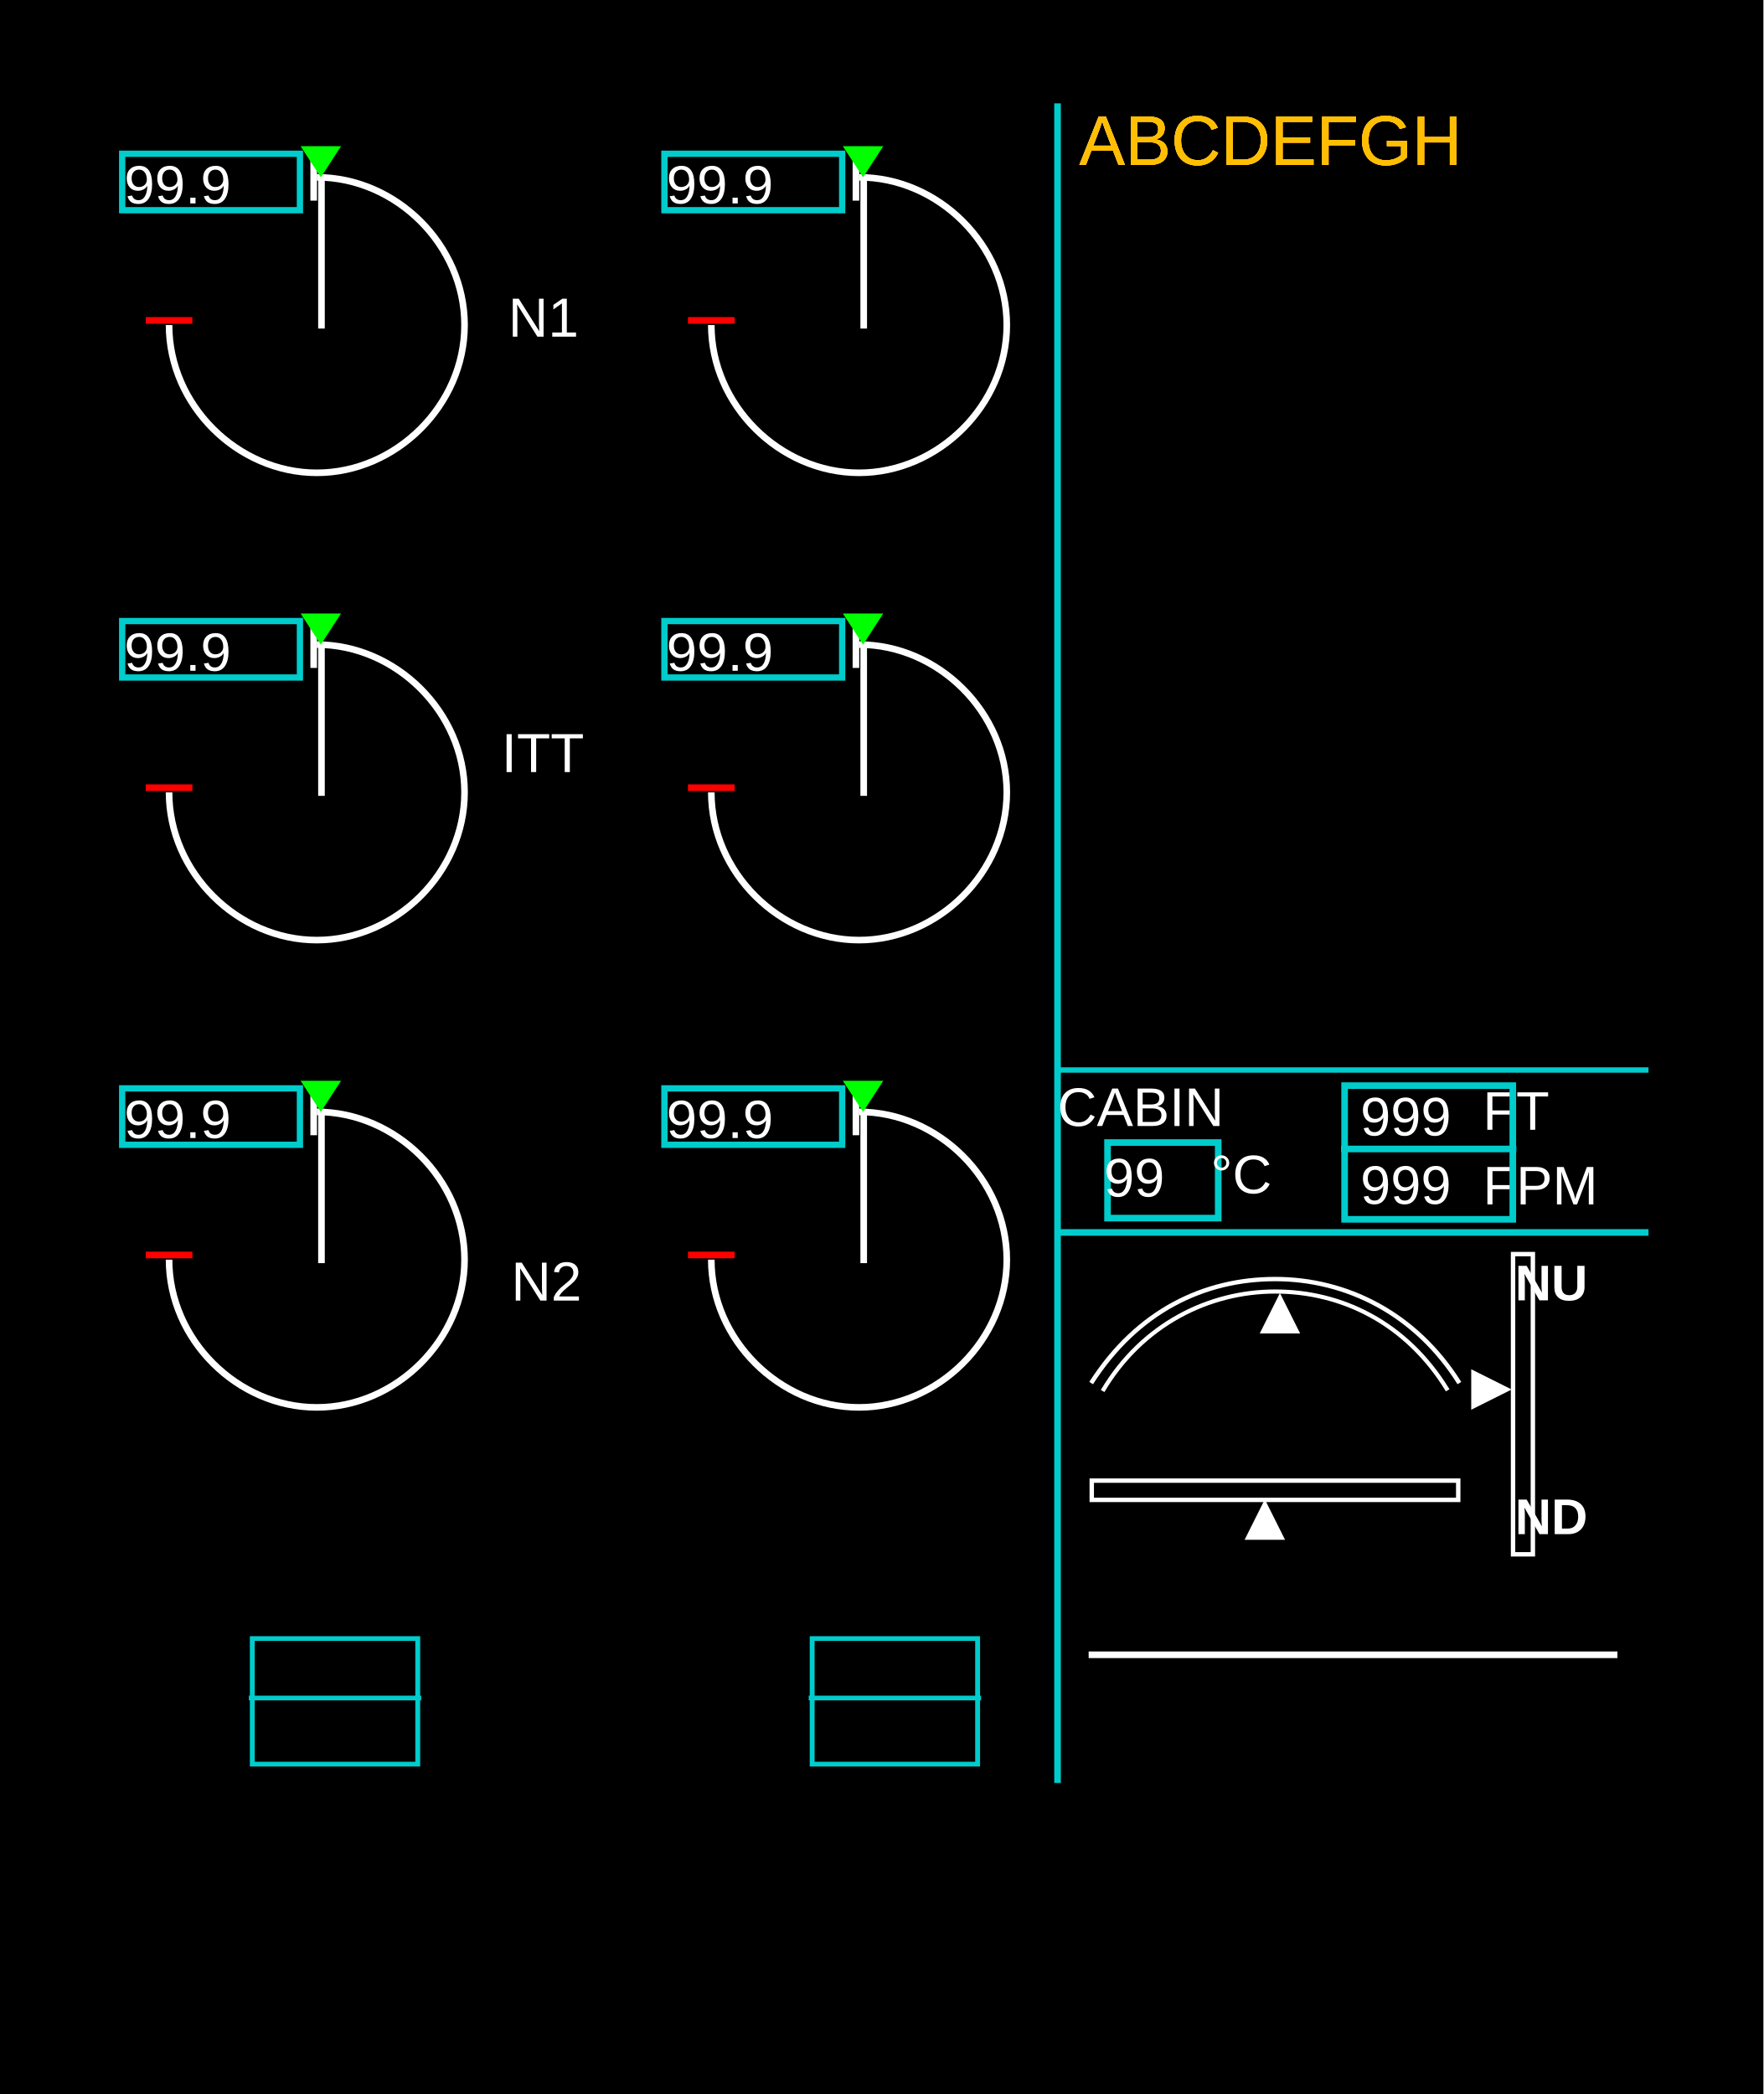
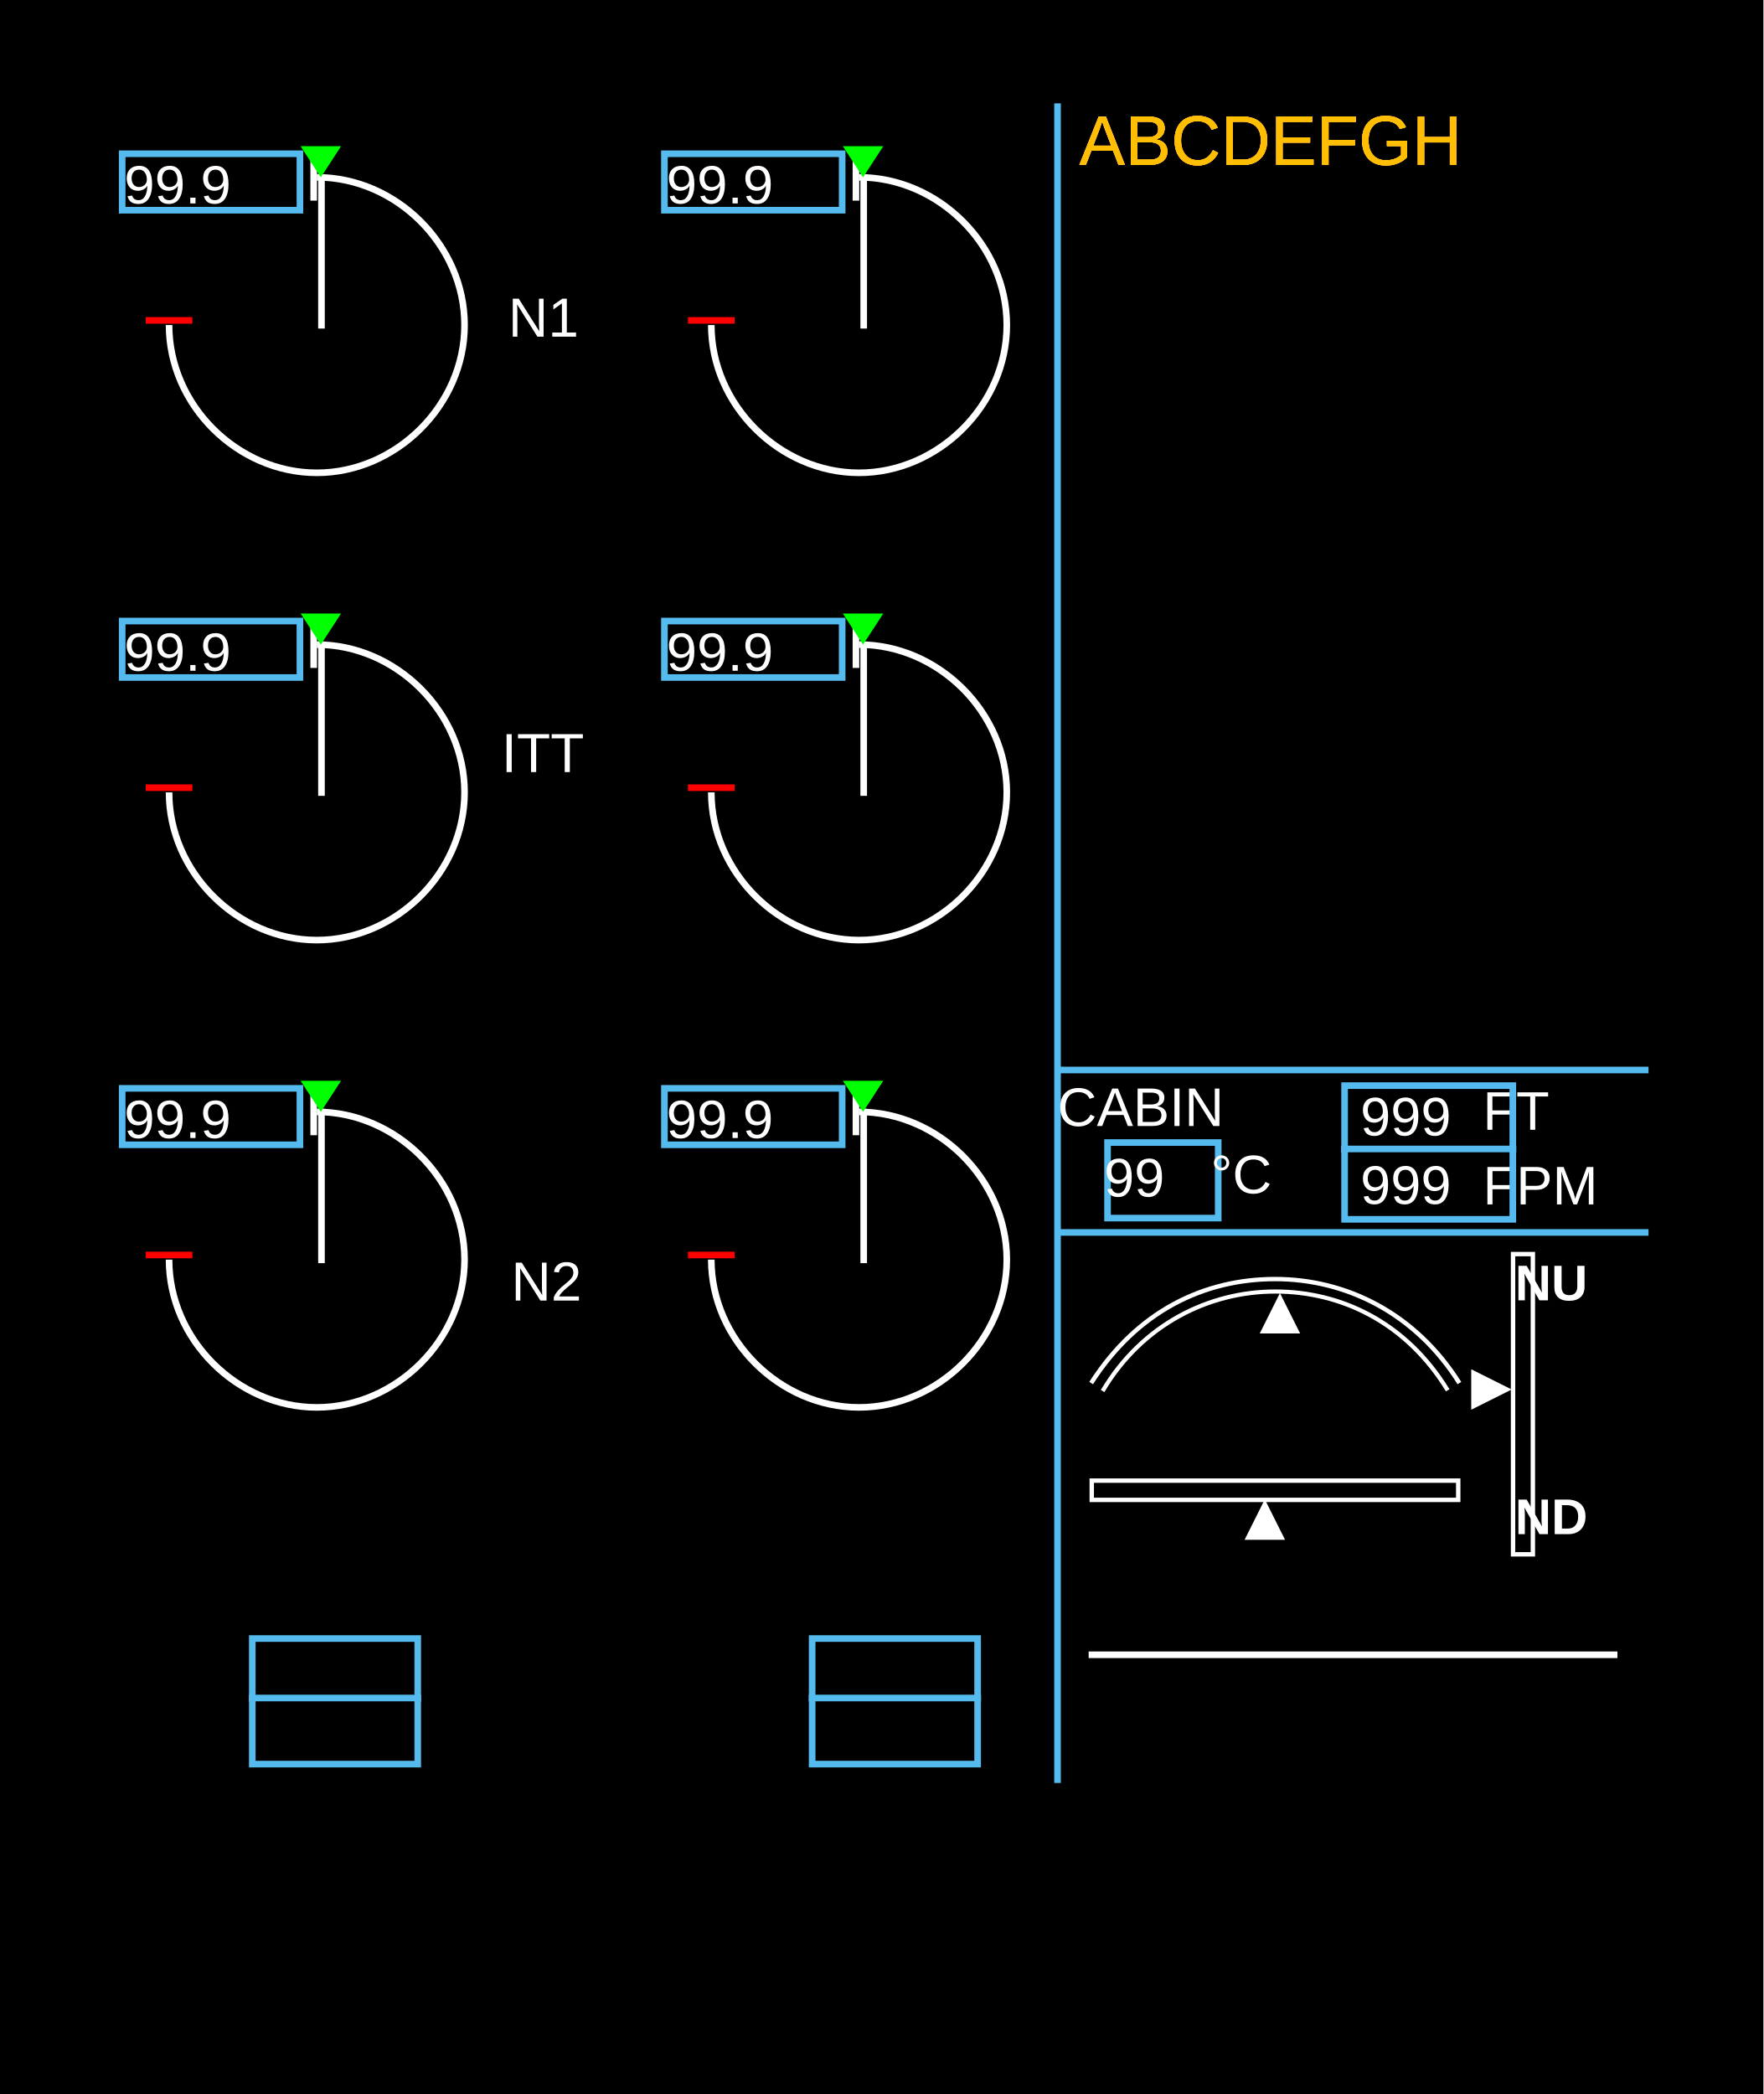
<svg xmlns="http://www.w3.org/2000/svg" id="svg3586" version="1.1" width="800" height="950" viewBox="0 0 800 950">
  <defs id="defs3590" />
  <rect style="fill:#000000;fill-opacity:1;stroke:none;stroke-width:3.796;stroke-miterlimit:4;stroke-dasharray:none;stroke-opacity:1" id="background" width="800" height="950" x="0" y="0" />
-   <path style="fill:none;fill-rule:evenodd;stroke:#00cccc;stroke-width:3;stroke-linecap:butt;stroke-linejoin:miter;stroke-miterlimit:4;stroke-dasharray:none;stroke-opacity:1" d="m 479.778,46.889 0,762" id="path4476" />
-   <path style="fill:none;fill-rule:evenodd;stroke:#00cccc;stroke-width:2.439;stroke-linecap:butt;stroke-linejoin:miter;stroke-miterlimit:4;stroke-dasharray:none;stroke-opacity:1" d="m 479.778,485.435 268.111,0" id="path4478" />
-   <path style="fill:none;fill-rule:evenodd;stroke:#00cccc;stroke-width:3;stroke-linecap:butt;stroke-linejoin:miter;stroke-miterlimit:4;stroke-dasharray:none;stroke-opacity:1" d="m 479.778,559.128 268.111,0" id="path4478-3" />
-   <rect style="fill:none;fill-rule:evenodd;stroke:#00cccc;stroke-width:3;stroke-linecap:butt;stroke-linejoin:miter;stroke-miterlimit:4;stroke-dasharray:none;stroke-opacity:1" id="rect3596-35" width="50.205" height="34.278" x="502.465" y="518.346" />
-   <g id="g4434" transform="matrix(0.7819346,0,0,0.7495749,89.43085,117.8466)">
-     <rect y="834.5" x="32" height="76" width="96" id="rect3596-3-2" style="fill:none;fill-rule:evenodd;stroke:#00cccc;stroke-width:2.835;stroke-linecap:butt;stroke-linejoin:miter;stroke-miterlimit:4;stroke-dasharray:none;stroke-opacity:1" />
-     <path id="path4478-3-5-9" d="m 30,870.497 100,0" style="fill:none;fill-rule:evenodd;stroke:#00cccc;stroke-width:2.832;stroke-linecap:butt;stroke-linejoin:miter;stroke-miterlimit:4;stroke-dasharray:none;stroke-opacity:1" />
+   <path style="fill:none;fill-rule:evenodd;stroke:#55bbee;stroke-width:3;stroke-linecap:butt;stroke-linejoin:miter;stroke-miterlimit:4;stroke-dasharray:none;stroke-opacity:1" d="m 479.778,46.889 0,762" id="path4476" />
+   <path style="fill:none;fill-rule:evenodd;stroke:#55bbee;stroke-width:3;stroke-linecap:butt;stroke-linejoin:miter;stroke-miterlimit:4;stroke-dasharray:none;stroke-opacity:1" d="m 479.778,485.435 268.111,0" id="path4478" />
+   <path style="fill:none;fill-rule:evenodd;stroke:#55bbee;stroke-width:3;stroke-linecap:butt;stroke-linejoin:miter;stroke-miterlimit:4;stroke-dasharray:none;stroke-opacity:1" d="m 479.778,559.128 268.111,0" id="path4478-3" />
+   <rect style="fill:none;fill-rule:evenodd;stroke:#55bbee;stroke-width:3;stroke-linecap:butt;stroke-linejoin:miter;stroke-miterlimit:4;stroke-dasharray:none;stroke-opacity:1" id="rect3596-35" width="50.205" height="34.278" x="502.465" y="518.346" />
+   <g id="g4243">
+     <rect y="743.367" x="114.453" height="56.968" width="75.066" id="rect3596-3-2" style="fill:none;fill-rule:evenodd;stroke:#55bbee;stroke-width:3;stroke-linecap:butt;stroke-linejoin:miter;stroke-miterlimit:4;stroke-dasharray:none;stroke-opacity:1" />
+     <path id="path4478-3-5-9" d="m 112.889,770.349 78.193,0" style="fill:none;fill-rule:evenodd;stroke:#55bbee;stroke-width:3;stroke-linecap:butt;stroke-linejoin:miter;stroke-miterlimit:4;stroke-dasharray:none;stroke-opacity:1" />
  </g>
  <text id="apuegt-7-2-3" y="510.836" x="571.945" style="font-style:normal;font-variant:normal;font-weight:normal;font-stretch:normal;font-size:20.05px;line-height:125%;font-family:'Liberation Sans';-inkscape-font-specification:'Liberation Sans';text-align:start;letter-spacing:0px;word-spacing:0px;writing-mode:lr-tb;text-anchor:start;display:inline;fill:#ffffff;fill-opacity:1;stroke:none" xml:space="preserve">
    <tspan y="510.836" x="571.945" id="tspan3800-5-7-6" style="font-style:normal;font-variant:normal;font-weight:normal;font-stretch:normal;font-size:24.694px;font-family:'Liberation Sans';-inkscape-font-specification:'Liberation Sans';text-align:end;text-anchor:end">CABIN</tspan>
  </text>
  <text id="apuegt-7-7" y="542.842" x="545.047" style="font-style:normal;font-variant:normal;font-weight:normal;font-stretch:normal;font-size:20.05px;line-height:125%;font-family:'Liberation Sans';-inkscape-font-specification:'Liberation Sans';text-align:start;letter-spacing:0px;word-spacing:0px;writing-mode:lr-tb;text-anchor:start;display:inline;fill:#ffffff;fill-opacity:1;stroke:none" xml:space="preserve">
    <tspan y="542.842" x="545.047" id="tspan3800-5-59" style="font-size:24.694px;text-align:end;text-anchor:end">99</tspan>
  </text>
  <text id="apuegt-7-7-2" y="515.137" x="675.08" style="font-style:normal;font-variant:normal;font-weight:normal;font-stretch:normal;font-size:20.05px;line-height:125%;font-family:'Liberation Sans';-inkscape-font-specification:'Liberation Sans';text-align:start;letter-spacing:0px;word-spacing:0px;writing-mode:lr-tb;text-anchor:start;display:inline;fill:#ffffff;fill-opacity:1;stroke:none" xml:space="preserve">
    <tspan y="515.137" x="675.08" id="tspan3800-5-59-2" style="font-size:24.694px;text-align:end;text-anchor:end">999</tspan>
  </text>
  <text id="apuegt-7-2-3-8" y="541.38" x="593.696" style="font-style:normal;font-variant:normal;font-weight:normal;font-stretch:normal;font-size:20.05px;line-height:125%;font-family:'Liberation Sans';-inkscape-font-specification:'Liberation Sans';text-align:start;letter-spacing:0px;word-spacing:0px;writing-mode:lr-tb;text-anchor:start;display:inline;fill:#ffffff;fill-opacity:1;stroke:none" xml:space="preserve">
    <tspan y="541.38" x="593.696" id="tspan3800-5-7-6-9" style="font-style:normal;font-variant:normal;font-weight:normal;font-stretch:normal;font-size:24.694px;font-family:'Liberation Sans';-inkscape-font-specification:'Liberation Sans';text-align:end;text-anchor:end">°C</tspan>
  </text>
  <text id="apuegt-7-2-3-8-7" y="512.556" x="719.612" style="font-style:normal;font-variant:normal;font-weight:normal;font-stretch:normal;font-size:20.05px;line-height:125%;font-family:'Liberation Sans';-inkscape-font-specification:'Liberation Sans';text-align:start;letter-spacing:0px;word-spacing:0px;writing-mode:lr-tb;text-anchor:start;display:inline;fill:#ffffff;fill-opacity:1;stroke:none" xml:space="preserve">
    <tspan y="512.556" x="719.612" id="tspan3800-5-7-6-9-3" style="font-style:normal;font-variant:normal;font-weight:normal;font-stretch:normal;font-size:24.694px;font-family:'Liberation Sans';-inkscape-font-specification:'Liberation Sans';text-align:end;text-anchor:end">FT</tspan>
  </text>
  <text id="apuegt-7-2-3-8-7-6" y="546.422" x="741.605" style="font-style:normal;font-variant:normal;font-weight:normal;font-stretch:normal;font-size:20.05px;line-height:125%;font-family:'Liberation Sans';-inkscape-font-specification:'Liberation Sans';text-align:start;letter-spacing:0px;word-spacing:0px;writing-mode:lr-tb;text-anchor:start;display:inline;fill:#ffffff;fill-opacity:1;stroke:none" xml:space="preserve">
    <tspan y="546.422" x="741.605" id="tspan3800-5-7-6-9-3-1" style="font-style:normal;font-variant:normal;font-weight:normal;font-stretch:normal;font-size:24.694px;font-family:'Liberation Sans';-inkscape-font-specification:'Liberation Sans';text-align:end;text-anchor:end">FPM</tspan>
  </text>
  <text id="apuegt-7-7-2-4" y="546.181" x="675.08" style="font-style:normal;font-variant:normal;font-weight:normal;font-stretch:normal;font-size:20.05px;line-height:125%;font-family:'Liberation Sans';-inkscape-font-specification:'Liberation Sans';text-align:start;letter-spacing:0px;word-spacing:0px;writing-mode:lr-tb;text-anchor:start;display:inline;fill:#ffffff;fill-opacity:1;stroke:none" xml:space="preserve">
    <tspan y="546.181" x="675.08" id="tspan3800-5-59-2-7" style="font-size:24.694px;text-align:end;text-anchor:end">999</tspan>
  </text>
  <rect style="fill:none;fill-opacity:1;stroke:#ffffff;stroke-width:2;stroke-miterlimit:4;stroke-dasharray:none;stroke-opacity:1" id="rect4477" width="8.995" height="136.207" x="686.43" y="568.953" />
  <text id="apuegt-7-2-3-8-7-8" y="589.944" x="736.962" style="font-style:normal;font-variant:normal;font-weight:normal;font-stretch:normal;font-size:20.05px;line-height:125%;font-family:'Liberation Sans';-inkscape-font-specification:'Liberation Sans';text-align:start;letter-spacing:0px;word-spacing:0px;writing-mode:lr-tb;text-anchor:start;display:inline;fill:#ffffff;fill-opacity:1;stroke:none" xml:space="preserve">
    <tspan y="589.944" x="736.962" id="tspan3800-5-7-6-9-3-4" style="font-style:normal;font-variant:normal;font-weight:bold;font-stretch:normal;font-size:22.784px;font-family:'Liberation Sans';-inkscape-font-specification:'Liberation Sans Bold';text-align:end;text-anchor:end">NU</tspan>
  </text>
  <text id="apuegt-7-2-3-8-7-8-5" y="696" x="736.962" style="font-style:normal;font-variant:normal;font-weight:normal;font-stretch:normal;font-size:20.05px;line-height:125%;font-family:'Liberation Sans';-inkscape-font-specification:'Liberation Sans';text-align:start;letter-spacing:0px;word-spacing:0px;writing-mode:lr-tb;text-anchor:start;display:inline;fill:#ffffff;fill-opacity:1;stroke:none" xml:space="preserve">
    <tspan y="696" x="736.962" id="tspan3800-5-7-6-9-3-4-0" style="font-style:normal;font-variant:normal;font-weight:bold;font-stretch:normal;font-size:22.784px;font-family:'Liberation Sans';-inkscape-font-specification:'Liberation Sans Bold';text-align:end;text-anchor:end">ND</tspan>
  </text>
  <path style="fill:none;fill-rule:evenodd;stroke:#ffffff;stroke-width:3;stroke-linecap:butt;stroke-linejoin:miter;stroke-miterlimit:4;stroke-dasharray:none;stroke-opacity:1" d="m 493.889,750.737 239.889,0" id="path4515" />
  <path style="fill:#ffffff;fill-opacity:1;fill-rule:evenodd;stroke:none;stroke-width:4;stroke-linecap:butt;stroke-linejoin:miter;stroke-miterlimit:4;stroke-dasharray:none;stroke-opacity:1" d="m 667.456,621.211 0,18.344 18.344,-9.172 z" id="trim_pitch" />
  <text xml:space="preserve" style="font-style:normal;font-variant:normal;font-weight:normal;font-stretch:normal;font-size:31.567px;line-height:125%;font-family:'Liberation Sans';-inkscape-font-specification:'Liberation Sans';text-align:start;letter-spacing:0px;word-spacing:0px;writing-mode:lr-tb;text-anchor:start;fill:#ff0000;fill-opacity:1;stroke:none" x="494.595" y="74.043" id="msgWarning" transform="scale(0.9898894,1.010214)">
    <tspan id="tspan3033" x="494.595" y="74.043" style="fill:#ff0000;fill-opacity:1">ABCDEFGH</tspan>
  </text>
  <text id="msgMemo" y="74.043" x="494.595" style="font-style:normal;font-variant:normal;font-weight:normal;font-stretch:normal;font-size:31.567px;line-height:125%;font-family:'Liberation Sans';-inkscape-font-specification:'Liberation Sans';text-align:start;letter-spacing:0px;word-spacing:0px;writing-mode:lr-tb;text-anchor:start;fill:#ffffff;fill-opacity:1;stroke:none" xml:space="preserve" transform="scale(0.9898894,1.010214)">
    <tspan style="fill:#ffffff;fill-opacity:1" y="74.043" x="494.595" id="tspan3035">ABCDEFGH</tspan>
  </text>
  <text id="msgCaution" y="74.043" x="494.595" style="font-style:normal;font-variant:normal;font-weight:normal;font-stretch:normal;font-size:31.567px;line-height:125%;font-family:'Liberation Sans';-inkscape-font-specification:'Liberation Sans';text-align:start;letter-spacing:0px;word-spacing:0px;writing-mode:lr-tb;text-anchor:start;fill:#ffbf00;fill-opacity:1;stroke:none" xml:space="preserve" transform="scale(0.9898894,1.010214)">
    <tspan style="fill:#ffbf00;fill-opacity:1" y="74.043" x="494.595" id="tspan3035-7">ABCDEFGH</tspan>
  </text>
  <text xml:space="preserve" style="font-style:normal;font-variant:normal;font-weight:normal;font-stretch:normal;font-size:31.567px;line-height:125%;font-family:'Liberation Sans';-inkscape-font-specification:'Liberation Sans';text-align:start;letter-spacing:0px;word-spacing:0px;writing-mode:lr-tb;text-anchor:start;fill:#ffbf00;fill-opacity:1;stroke:none" x="515.659" y="74.043" id="msgAdvisory" transform="scale(0.9898894,1.010214)">
    <tspan id="tspan3515" x="515.659" y="74.043" style="fill:#ffbf00;fill-opacity:1">BCDEFGH</tspan>
  </text>
-   <g id="g4299" transform="matrix(1.411111,0,0,1.411111,0,3.0212566e-5)">
-     <rect y="349.033" x="432.291" height="42.985" width="54.077" id="rect3596-3-2-7" style="fill:none;fill-rule:evenodd;stroke:#00cccc;stroke-width:2.126;stroke-linecap:butt;stroke-linejoin:miter;stroke-miterlimit:4;stroke-dasharray:none;stroke-opacity:1" />
-     <path id="path4478-3-5-9-5" d="m 431.164,369.392 56.33,0" style="fill:none;fill-rule:evenodd;stroke:#00cccc;stroke-width:2.126;stroke-linecap:butt;stroke-linejoin:miter;stroke-miterlimit:4;stroke-dasharray:none;stroke-opacity:1" />
+   <g id="g4256">
+     <rect y="492.524" x="610.011" height="60.657" width="76.308" id="rect3596-3-2-7" style="fill:none;fill-rule:evenodd;stroke:#55bbee;stroke-width:3;stroke-linecap:butt;stroke-linejoin:miter;stroke-miterlimit:4;stroke-dasharray:none;stroke-opacity:1" />
+     <path id="path4478-3-5-9-5" d="m 608.421,521.253 79.488,0" style="fill:none;fill-rule:evenodd;stroke:#55bbee;stroke-width:3;stroke-linecap:butt;stroke-linejoin:miter;stroke-miterlimit:4;stroke-dasharray:none;stroke-opacity:1" />
  </g>
-   <g id="g4434-3" transform="matrix(0.7819346,0,0,0.7495749,343.4308,117.8466)">
-     <rect y="834.5" x="32" height="76" width="96" id="rect3596-3-2-5" style="fill:none;fill-rule:evenodd;stroke:#00cccc;stroke-width:2.835;stroke-linecap:butt;stroke-linejoin:miter;stroke-miterlimit:4;stroke-dasharray:none;stroke-opacity:1" />
-     <path id="path4478-3-5-9-6" d="m 30,870.497 100,0" style="fill:none;fill-rule:evenodd;stroke:#00cccc;stroke-width:2.832;stroke-linecap:butt;stroke-linejoin:miter;stroke-miterlimit:4;stroke-dasharray:none;stroke-opacity:1" />
+   <g id="g4250">
+     <rect y="743.367" x="368.453" height="56.968" width="75.066" id="rect3596-3-2-5" style="fill:none;fill-rule:evenodd;stroke:#55bbee;stroke-width:3;stroke-linecap:butt;stroke-linejoin:miter;stroke-miterlimit:4;stroke-dasharray:none;stroke-opacity:1" />
+     <path id="path4478-3-5-9-6" d="m 366.889,770.349 78.193,0" style="fill:none;fill-rule:evenodd;stroke:#55bbee;stroke-width:3;stroke-linecap:butt;stroke-linejoin:miter;stroke-miterlimit:4;stroke-dasharray:none;stroke-opacity:1" />
  </g>
  <g id="g4249" transform="translate(608.209,0.39441)">
-     <rect y="69.363" x="-552.782" height="25.607" width="80.641" id="rect3596-3-6-7-5-0-9" style="fill:none;fill-rule:evenodd;stroke:#00cccc;stroke-width:2.853;stroke-linecap:butt;stroke-linejoin:miter;stroke-miterlimit:4;stroke-dasharray:none;stroke-opacity:1" />
+     <rect y="69.363" x="-552.782" height="25.607" width="80.641" id="rect3596-3-6-7-5-0-9" style="fill:none;fill-rule:evenodd;stroke:#55bbee;stroke-width:3;stroke-linecap:butt;stroke-linejoin:miter;stroke-miterlimit:4;stroke-dasharray:none;stroke-opacity:1" />
    <path id="path4473-4-0" d="m -464.484,80.05 c 35.97,-1.1e-5 67.028,30.729 67.028,67.028 0,36.299 -31.058,67.028 -67.028,67.028 -35.969,0 -67.028,-30.729 -67.028,-67.028" style="fill:none;stroke:#ffffff;stroke-width:3;stroke-miterlimit:4;stroke-dasharray:none;stroke-opacity:1" />
    <text transform="scale(1.009531,0.9905589)" xml:space="preserve" style="font-style:normal;font-variant:normal;font-weight:normal;font-stretch:normal;font-size:20.584px;line-height:125%;font-family:'Liberation Sans';-inkscape-font-specification:'Liberation Sans';text-align:start;letter-spacing:0px;word-spacing:0px;writing-mode:lr-tb;text-anchor:start;display:inline;fill:#ffffff;fill-opacity:1;stroke:none" x="-470.021" y="92.781" id="readout_n1_1">
      <tspan style="font-size:24.694px;text-align:end;text-anchor:end" id="tspan3800-5-1-2-8" x="-470.021" y="92.781">99.9</tspan>
    </text>
    <path style="fill:none;stroke:#ffffff;stroke-width:3;stroke-miterlimit:4;stroke-dasharray:none" d="m -462.368,148.664 0,-70" id="dial_n1_1" />
    <path id="path4533-0-8" d="m -465.895,69.467 0,21.167" style="fill:none;fill-rule:evenodd;stroke:#ffffff;stroke-width:3;stroke-linecap:butt;stroke-linejoin:miter;stroke-miterlimit:4;stroke-dasharray:none;stroke-opacity:1" />
    <path id="path4515-3-3-5-0" d="m -471.831,65.939 9.172,14.111 9.172,-14.111 z" style="fill:#00ff00;fill-opacity:1;fill-rule:evenodd;stroke:none;stroke-width:4;stroke-linecap:butt;stroke-linejoin:miter;stroke-miterlimit:4;stroke-dasharray:none;stroke-opacity:1" />
    <path id="path4533-6-5-4" d="m -520.929,144.961 -21.167,0" style="fill:none;fill-rule:evenodd;stroke:#ff0000;stroke-width:3;stroke-linecap:butt;stroke-linejoin:miter;stroke-miterlimit:4;stroke-dasharray:none;stroke-opacity:1" />
  </g>
  <g id="g4267" transform="translate(600,0)">
-     <rect y="69.757" x="-298.573" height="25.607" width="80.641" id="rect3596-3-6-7-5-0-9-9" style="fill:none;fill-rule:evenodd;stroke:#00cccc;stroke-width:2.853;stroke-linecap:butt;stroke-linejoin:miter;stroke-miterlimit:4;stroke-dasharray:none;stroke-opacity:1" />
+     <rect y="69.757" x="-298.573" height="25.607" width="80.641" id="rect3596-3-6-7-5-0-9-9" style="fill:none;fill-rule:evenodd;stroke:#55bbee;stroke-width:3;stroke-linecap:butt;stroke-linejoin:miter;stroke-miterlimit:4;stroke-dasharray:none;stroke-opacity:1" />
    <path id="path4473-4-0-1" d="m -210.275,80.444 c 35.97,-1.1e-5 67.028,30.729 67.028,67.028 0,36.299 -31.058,67.028 -67.028,67.028 -35.97,0 -67.028,-30.729 -67.028,-67.028" style="fill:none;stroke:#ffffff;stroke-width:3;stroke-miterlimit:4;stroke-dasharray:none;stroke-opacity:1" />
    <text transform="scale(1.009531,0.9905589)" xml:space="preserve" style="font-style:normal;font-variant:normal;font-weight:normal;font-stretch:normal;font-size:20.584px;line-height:125%;font-family:'Liberation Sans';-inkscape-font-specification:'Liberation Sans';text-align:start;letter-spacing:0px;word-spacing:0px;writing-mode:lr-tb;text-anchor:start;display:inline;fill:#ffffff;fill-opacity:1;stroke:none" x="-218.212" y="93.18" id="readout_n1_2">
      <tspan style="font-size:24.694px;text-align:end;text-anchor:end" id="tspan3800-5-1-2-8-6" x="-218.212" y="93.18">99.9</tspan>
    </text>
    <path style="fill:none;stroke:#ffffff;stroke-width:3;stroke-miterlimit:4;stroke-dasharray:none" d="m -208.159,149.058 0,-70" id="dial_n1_2" />
    <path id="path4533-0-8-5" d="m -211.686,69.861 0,21.167" style="fill:none;fill-rule:evenodd;stroke:#ffffff;stroke-width:3;stroke-linecap:butt;stroke-linejoin:miter;stroke-miterlimit:4;stroke-dasharray:none;stroke-opacity:1" />
    <path id="path4515-3-3-5-0-4" d="m -217.622,66.333 9.172,14.111 9.172,-14.111 z" style="fill:#00ff00;fill-opacity:1;fill-rule:evenodd;stroke:none;stroke-width:4;stroke-linecap:butt;stroke-linejoin:miter;stroke-miterlimit:4;stroke-dasharray:none;stroke-opacity:1" />
    <path id="path4533-6-5-4-4" d="m -266.72,145.356 -21.167,0" style="fill:none;fill-rule:evenodd;stroke:#ff0000;stroke-width:3;stroke-linecap:butt;stroke-linejoin:miter;stroke-miterlimit:4;stroke-dasharray:none;stroke-opacity:1" />
  </g>
  <g id="g4285" transform="translate(608.209,0.72775)">
-     <rect y="281.03" x="-552.782" height="25.607" width="80.641" id="rect3596-3-6-7-5-0-9-93" style="fill:none;fill-rule:evenodd;stroke:#00cccc;stroke-width:2.853;stroke-linecap:butt;stroke-linejoin:miter;stroke-miterlimit:4;stroke-dasharray:none;stroke-opacity:1" />
+     <rect y="281.03" x="-552.782" height="25.607" width="80.641" id="rect3596-3-6-7-5-0-9-93" style="fill:none;fill-rule:evenodd;stroke:#55bbee;stroke-width:3;stroke-linecap:butt;stroke-linejoin:miter;stroke-miterlimit:4;stroke-dasharray:none;stroke-opacity:1" />
    <path id="path4473-4-0-6" d="m -464.484,291.717 c 35.97,-10e-6 67.028,30.729 67.028,67.028 0,36.299 -31.058,67.028 -67.028,67.028 -35.969,0 -67.028,-30.729 -67.028,-67.028" style="fill:none;stroke:#ffffff;stroke-width:3;stroke-miterlimit:4;stroke-dasharray:none;stroke-opacity:1" />
    <text transform="scale(1.009531,0.9905589)" xml:space="preserve" style="font-style:normal;font-variant:normal;font-weight:normal;font-stretch:normal;font-size:20.584px;line-height:125%;font-family:'Liberation Sans';-inkscape-font-specification:'Liberation Sans';text-align:start;letter-spacing:0px;word-spacing:0px;writing-mode:lr-tb;text-anchor:start;display:inline;fill:#ffffff;fill-opacity:1;stroke:none" x="-470.021" y="306.466" id="readout_itt1">
      <tspan style="font-size:24.694px;text-align:end;text-anchor:end" id="tspan3800-5-1-2-8-5" x="-470.021" y="306.466">99.9</tspan>
    </text>
    <path style="fill:none;stroke:#ffffff;stroke-width:3;stroke-miterlimit:4;stroke-dasharray:none" d="m -462.368,360.331 0,-70" id="dial_itt1" />
    <path id="path4533-0-8-2" d="m -465.895,281.133 0,21.167" style="fill:none;fill-rule:evenodd;stroke:#ffffff;stroke-width:3;stroke-linecap:butt;stroke-linejoin:miter;stroke-miterlimit:4;stroke-dasharray:none;stroke-opacity:1" />
    <path id="path4515-3-3-5-0-9" d="m -471.831,277.606 9.172,14.111 9.172,-14.111 z" style="fill:#00ff00;fill-opacity:1;fill-rule:evenodd;stroke:none;stroke-width:4;stroke-linecap:butt;stroke-linejoin:miter;stroke-miterlimit:4;stroke-dasharray:none;stroke-opacity:1" />
    <path id="path4533-6-5-4-43" d="m -520.929,356.628 -21.167,0" style="fill:none;fill-rule:evenodd;stroke:#ff0000;stroke-width:3;stroke-linecap:butt;stroke-linejoin:miter;stroke-miterlimit:4;stroke-dasharray:none;stroke-opacity:1" />
  </g>
  <g id="g4303" transform="translate(600,0)">
-     <rect y="281.758" x="-298.573" height="25.607" width="80.641" id="rect3596-3-6-7-5-0-9-93-1" style="fill:none;fill-rule:evenodd;stroke:#00cccc;stroke-width:2.853;stroke-linecap:butt;stroke-linejoin:miter;stroke-miterlimit:4;stroke-dasharray:none;stroke-opacity:1" />
+     <rect y="281.758" x="-298.573" height="25.607" width="80.641" id="rect3596-3-6-7-5-0-9-93-1" style="fill:none;fill-rule:evenodd;stroke:#55bbee;stroke-width:3;stroke-linecap:butt;stroke-linejoin:miter;stroke-miterlimit:4;stroke-dasharray:none;stroke-opacity:1" />
    <path id="path4473-4-0-6-7" d="m -210.275,292.444 c 35.97,-2e-5 67.028,30.729 67.028,67.028 0,36.299 -31.058,67.028 -67.028,67.028 -35.97,0 -67.028,-30.729 -67.028,-67.028" style="fill:none;stroke:#ffffff;stroke-width:3;stroke-miterlimit:4;stroke-dasharray:none;stroke-opacity:1" />
    <text transform="scale(1.009531,0.9905589)" xml:space="preserve" style="font-style:normal;font-variant:normal;font-weight:normal;font-stretch:normal;font-size:20.584px;line-height:125%;font-family:'Liberation Sans';-inkscape-font-specification:'Liberation Sans';text-align:start;letter-spacing:0px;word-spacing:0px;writing-mode:lr-tb;text-anchor:start;display:inline;fill:#ffffff;fill-opacity:1;stroke:none" x="-218.212" y="307.2" id="readout_itt2">
      <tspan style="font-size:24.694px;text-align:end;text-anchor:end" id="tspan3800-5-1-2-8-5-3" x="-218.212" y="307.2">99.9</tspan>
    </text>
    <path style="fill:none;stroke:#ffffff;stroke-width:3;stroke-miterlimit:4;stroke-dasharray:none" d="m -208.159,361.058 0,-70" id="dial_itt2" />
    <path id="path4533-0-8-2-4" d="m -211.686,281.861 0,21.167" style="fill:none;fill-rule:evenodd;stroke:#ffffff;stroke-width:3;stroke-linecap:butt;stroke-linejoin:miter;stroke-miterlimit:4;stroke-dasharray:none;stroke-opacity:1" />
    <path id="path4515-3-3-5-0-9-6" d="m -217.622,278.333 9.172,14.111 9.172,-14.111 z" style="fill:#00ff00;fill-opacity:1;fill-rule:evenodd;stroke:none;stroke-width:4;stroke-linecap:butt;stroke-linejoin:miter;stroke-miterlimit:4;stroke-dasharray:none;stroke-opacity:1" />
    <path id="path4533-6-5-4-43-9" d="m -266.72,357.356 -21.167,0" style="fill:none;fill-rule:evenodd;stroke:#ff0000;stroke-width:3;stroke-linecap:butt;stroke-linejoin:miter;stroke-miterlimit:4;stroke-dasharray:none;stroke-opacity:1" />
  </g>
  <g id="g4321" transform="translate(608,0)">
-     <rect y="493.758" x="-552.573" height="25.607" width="80.641" id="rect3596-3-6-7-5-0-9-93-2" style="fill:none;fill-rule:evenodd;stroke:#00cccc;stroke-width:2.853;stroke-linecap:butt;stroke-linejoin:miter;stroke-miterlimit:4;stroke-dasharray:none;stroke-opacity:1" />
+     <rect y="493.758" x="-552.573" height="25.607" width="80.641" id="rect3596-3-6-7-5-0-9-93-2" style="fill:none;fill-rule:evenodd;stroke:#55bbee;stroke-width:3;stroke-linecap:butt;stroke-linejoin:miter;stroke-miterlimit:4;stroke-dasharray:none;stroke-opacity:1" />
    <path id="path4473-4-0-6-2" d="m -464.275,504.444 c 35.97,-2e-5 67.028,30.729 67.028,67.028 0,36.299 -31.058,67.028 -67.028,67.028 -35.969,0 -67.028,-30.729 -67.028,-67.028" style="fill:none;stroke:#ffffff;stroke-width:3;stroke-miterlimit:4;stroke-dasharray:none;stroke-opacity:1" />
    <text transform="scale(1.009531,0.9905589)" xml:space="preserve" style="font-style:normal;font-variant:normal;font-weight:normal;font-stretch:normal;font-size:20.584px;line-height:125%;font-family:'Liberation Sans';-inkscape-font-specification:'Liberation Sans';text-align:start;letter-spacing:0px;word-spacing:0px;writing-mode:lr-tb;text-anchor:start;display:inline;fill:#ffffff;fill-opacity:1;stroke:none" x="-469.814" y="521.221" id="readout_n2_1">
      <tspan style="font-size:24.694px;text-align:end;text-anchor:end" id="tspan3800-5-1-2-8-5-4" x="-469.814" y="521.221">99.9</tspan>
    </text>
    <path style="fill:none;stroke:#ffffff;stroke-width:3;stroke-miterlimit:4;stroke-dasharray:none" d="m -462.159,573.058 0,-70" id="dial_n2_1" />
    <path id="path4533-0-8-2-8" d="m -465.686,493.861 0,21.167" style="fill:none;fill-rule:evenodd;stroke:#ffffff;stroke-width:3;stroke-linecap:butt;stroke-linejoin:miter;stroke-miterlimit:4;stroke-dasharray:none;stroke-opacity:1" />
    <path id="path4515-3-3-5-0-9-8" d="m -471.622,490.333 9.172,14.111 9.172,-14.111 z" style="fill:#00ff00;fill-opacity:1;fill-rule:evenodd;stroke:none;stroke-width:4;stroke-linecap:butt;stroke-linejoin:miter;stroke-miterlimit:4;stroke-dasharray:none;stroke-opacity:1" />
    <path id="path4533-6-5-4-43-92" d="m -520.72,569.356 -21.167,0" style="fill:none;fill-rule:evenodd;stroke:#ff0000;stroke-width:3;stroke-linecap:butt;stroke-linejoin:miter;stroke-miterlimit:4;stroke-dasharray:none;stroke-opacity:1" />
  </g>
  <g id="g4339" transform="translate(600,0)">
-     <rect y="493.758" x="-298.573" height="25.607" width="80.641" id="rect3596-3-6-7-5-0-9-93-8" style="fill:none;fill-rule:evenodd;stroke:#00cccc;stroke-width:2.853;stroke-linecap:butt;stroke-linejoin:miter;stroke-miterlimit:4;stroke-dasharray:none;stroke-opacity:1" />
+     <rect y="493.758" x="-298.573" height="25.607" width="80.641" id="rect3596-3-6-7-5-0-9-93-8" style="fill:none;fill-rule:evenodd;stroke:#55bbee;stroke-width:3;stroke-linecap:butt;stroke-linejoin:miter;stroke-miterlimit:4;stroke-dasharray:none;stroke-opacity:1" />
    <path id="path4473-4-0-6-8" d="m -210.275,504.444 c 35.97,-2e-5 67.028,30.729 67.028,67.028 0,36.299 -31.058,67.028 -67.028,67.028 -35.97,0 -67.028,-30.729 -67.028,-67.028" style="fill:none;stroke:#ffffff;stroke-width:3;stroke-miterlimit:4;stroke-dasharray:none;stroke-opacity:1" />
    <text transform="scale(1.009531,0.9905589)" xml:space="preserve" style="font-style:normal;font-variant:normal;font-weight:normal;font-stretch:normal;font-size:20.584px;line-height:125%;font-family:'Liberation Sans';-inkscape-font-specification:'Liberation Sans';text-align:start;letter-spacing:0px;word-spacing:0px;writing-mode:lr-tb;text-anchor:start;display:inline;fill:#ffffff;fill-opacity:1;stroke:none" x="-218.212" y="521.221" id="readout_n2_2">
      <tspan style="font-size:24.694px;text-align:end;text-anchor:end" id="tspan3800-5-1-2-8-5-38" x="-218.212" y="521.221">99.9</tspan>
    </text>
    <path style="fill:none;stroke:#ffffff;stroke-width:3;stroke-miterlimit:4;stroke-dasharray:none" d="m -208.159,573.058 0,-70" id="dial_n2_2" />
    <path id="path4533-0-8-2-3" d="m -211.686,493.861 0,21.167" style="fill:none;fill-rule:evenodd;stroke:#ffffff;stroke-width:3;stroke-linecap:butt;stroke-linejoin:miter;stroke-miterlimit:4;stroke-dasharray:none;stroke-opacity:1" />
    <path id="path4515-3-3-5-0-9-3" d="m -217.622,490.333 9.172,14.111 9.172,-14.111 z" style="fill:#00ff00;fill-opacity:1;fill-rule:evenodd;stroke:none;stroke-width:4;stroke-linecap:butt;stroke-linejoin:miter;stroke-miterlimit:4;stroke-dasharray:none;stroke-opacity:1" />
    <path id="path4533-6-5-4-43-8" d="m -266.72,569.356 -21.167,0" style="fill:none;fill-rule:evenodd;stroke:#ff0000;stroke-width:3;stroke-linecap:butt;stroke-linejoin:miter;stroke-miterlimit:4;stroke-dasharray:none;stroke-opacity:1" />
  </g>
  <text id="apuegt-7-2-3-8-7-3-7" y="152.722" x="279.259" style="font-style:normal;font-variant:normal;font-weight:normal;font-stretch:normal;font-size:20.05px;line-height:125%;font-family:'Liberation Sans';-inkscape-font-specification:'Liberation Sans';text-align:start;letter-spacing:0px;word-spacing:0px;writing-mode:lr-tb;text-anchor:start;display:inline;fill:#ffffff;fill-opacity:1;stroke:none" xml:space="preserve">
    <tspan y="152.722" x="279.259" id="tspan3800-5-7-6-9-3-6-5" style="font-style:normal;font-variant:normal;font-weight:normal;font-stretch:normal;font-size:25px;font-family:'Liberation Sans';-inkscape-font-specification:'Liberation Sans';text-align:end;text-anchor:end">N1</tspan>
  </text>
  <text id="apuegt-7-2-3-8-7-3-3" y="350.278" x="281.707" style="font-style:normal;font-variant:normal;font-weight:normal;font-stretch:normal;font-size:20.05px;line-height:125%;font-family:'Liberation Sans';-inkscape-font-specification:'Liberation Sans';text-align:start;letter-spacing:0px;word-spacing:0px;writing-mode:lr-tb;text-anchor:start;display:inline;fill:#ffffff;fill-opacity:1;stroke:none" xml:space="preserve">
    <tspan y="350.278" x="281.707" id="tspan3800-5-7-6-9-3-6-56" style="font-style:normal;font-variant:normal;font-weight:normal;font-stretch:normal;font-size:25px;font-family:'Liberation Sans';-inkscape-font-specification:'Liberation Sans';text-align:end;text-anchor:end">ITT</tspan>
  </text>
  <text id="apuegt-7-2-3-8-7-3-1" y="590.026" x="280.61" style="font-style:normal;font-variant:normal;font-weight:normal;font-stretch:normal;font-size:20.05px;line-height:125%;font-family:'Liberation Sans';-inkscape-font-specification:'Liberation Sans';text-align:start;letter-spacing:0px;word-spacing:0px;writing-mode:lr-tb;text-anchor:start;display:inline;fill:#ffffff;fill-opacity:1;stroke:none" xml:space="preserve">
    <tspan y="590.026" x="280.61" id="tspan3800-5-7-6-9-3-6-2" style="font-style:normal;font-variant:normal;font-weight:normal;font-stretch:normal;font-size:25px;font-family:'Liberation Sans';-inkscape-font-specification:'Liberation Sans';text-align:end;text-anchor:end">N2</tspan>
  </text>
  <rect style="fill:none;fill-opacity:1;stroke:#ffffff;stroke-width:2;stroke-miterlimit:4;stroke-dasharray:none;stroke-opacity:1" id="rect4477-3" width="8.743" height="166.259" x="-680.478" y="495.3" transform="matrix(0,-1,1,0,0,0)" />
  <path style="fill:#ffffff;fill-opacity:1;fill-rule:evenodd;stroke:none;stroke-width:4;stroke-linecap:butt;stroke-linejoin:miter;stroke-miterlimit:4;stroke-dasharray:none;stroke-opacity:1" d="m 564.646,698.556 18.344,0 -9.172,-18.344 z" id="trim_rudder" />
  <g id="g4368" transform="matrix(1.415832,0,0,1.400096,-4.982215,4.265523)">
    <path id="path4473-4-0-6-2-3" d="m 353.155,445.114 c 14.813,-23.415 36.275,-33.705 58.997,-33.705 22.721,0 44.992,11.108 58.997,33.705" style="fill:none;stroke:#ffffff;stroke-width:1.417;stroke-miterlimit:4;stroke-dasharray:none;stroke-opacity:1" />
    <path id="path4473-4-0-6-2-3-7" d="m 356.826,447.692 c 12.629,-21.56 34.046,-32.244 55.326,-32.244 21.28,0 42.067,10.158 55.248,32.006" style="fill:none;stroke:#ffffff;stroke-width:1.345;stroke-miterlimit:4;stroke-dasharray:none;stroke-opacity:1" />
  </g>
  <path style="fill:#ffffff;fill-opacity:1;fill-rule:evenodd;stroke:none;stroke-width:4;stroke-linecap:butt;stroke-linejoin:miter;stroke-miterlimit:4;stroke-dasharray:none;stroke-opacity:1" d="m 571.5,604.963 18.344,0 -9.172,-18.344 z" id="trim_aileron" />
</svg>
